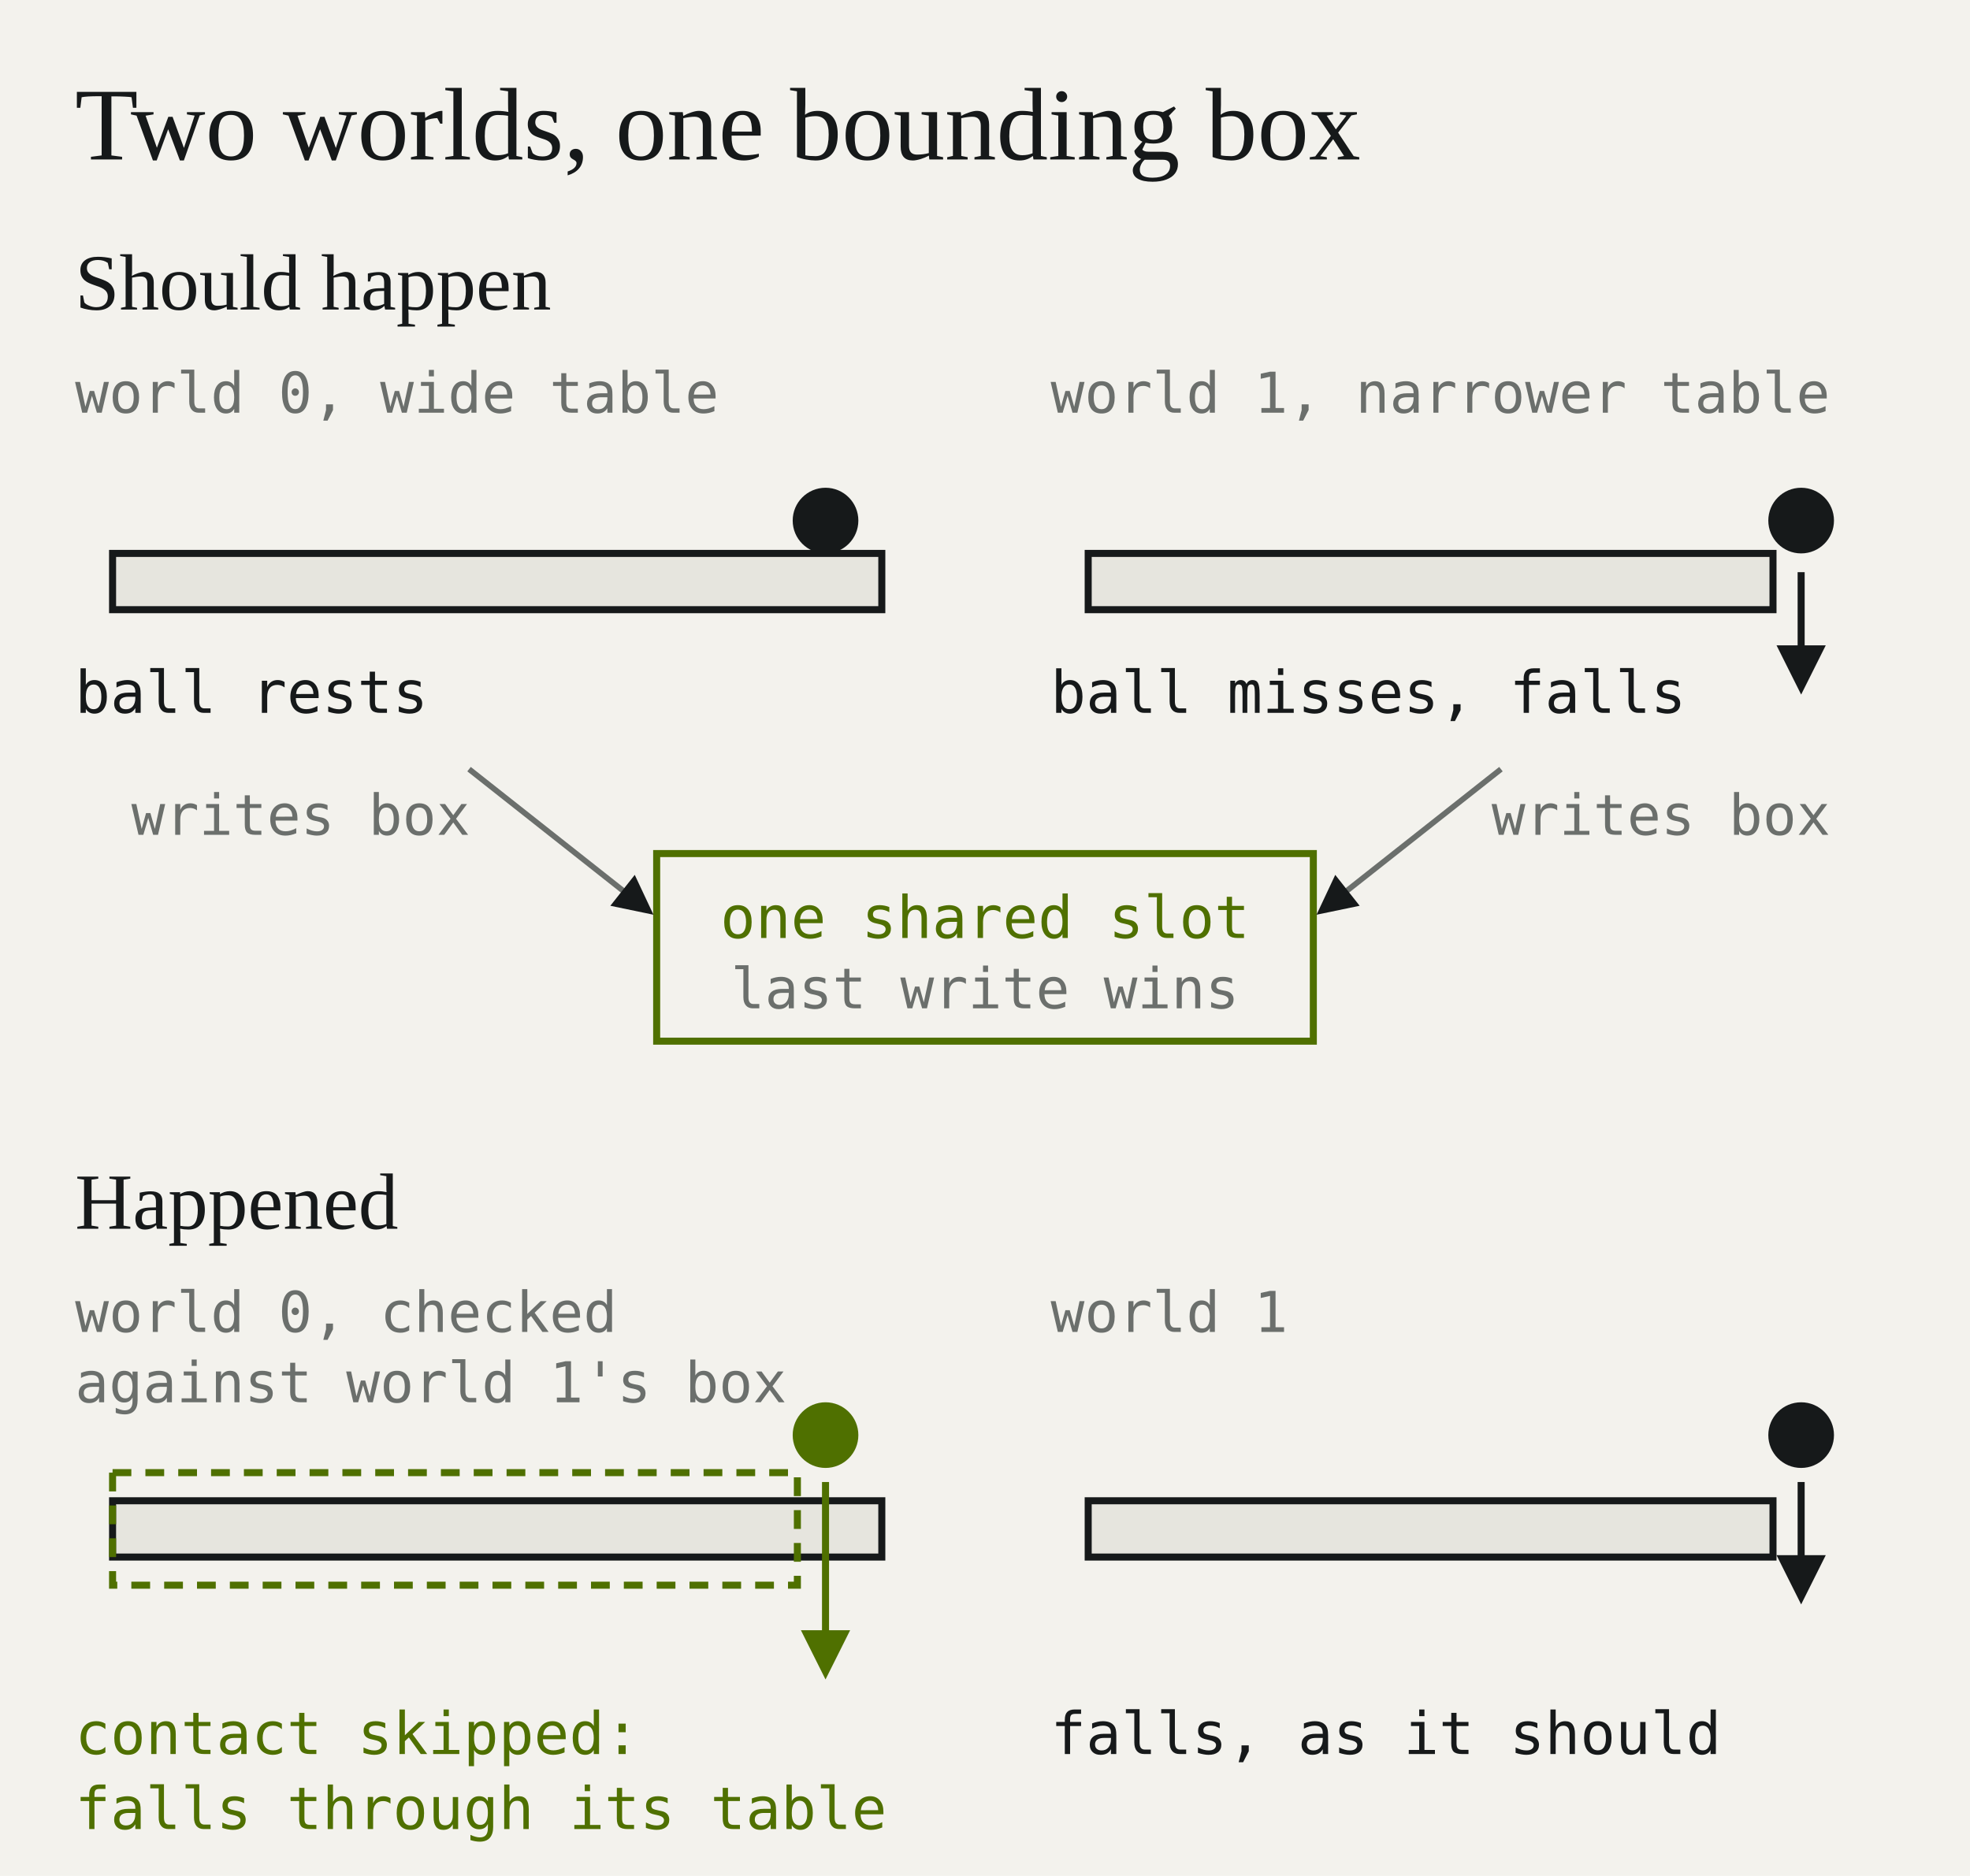
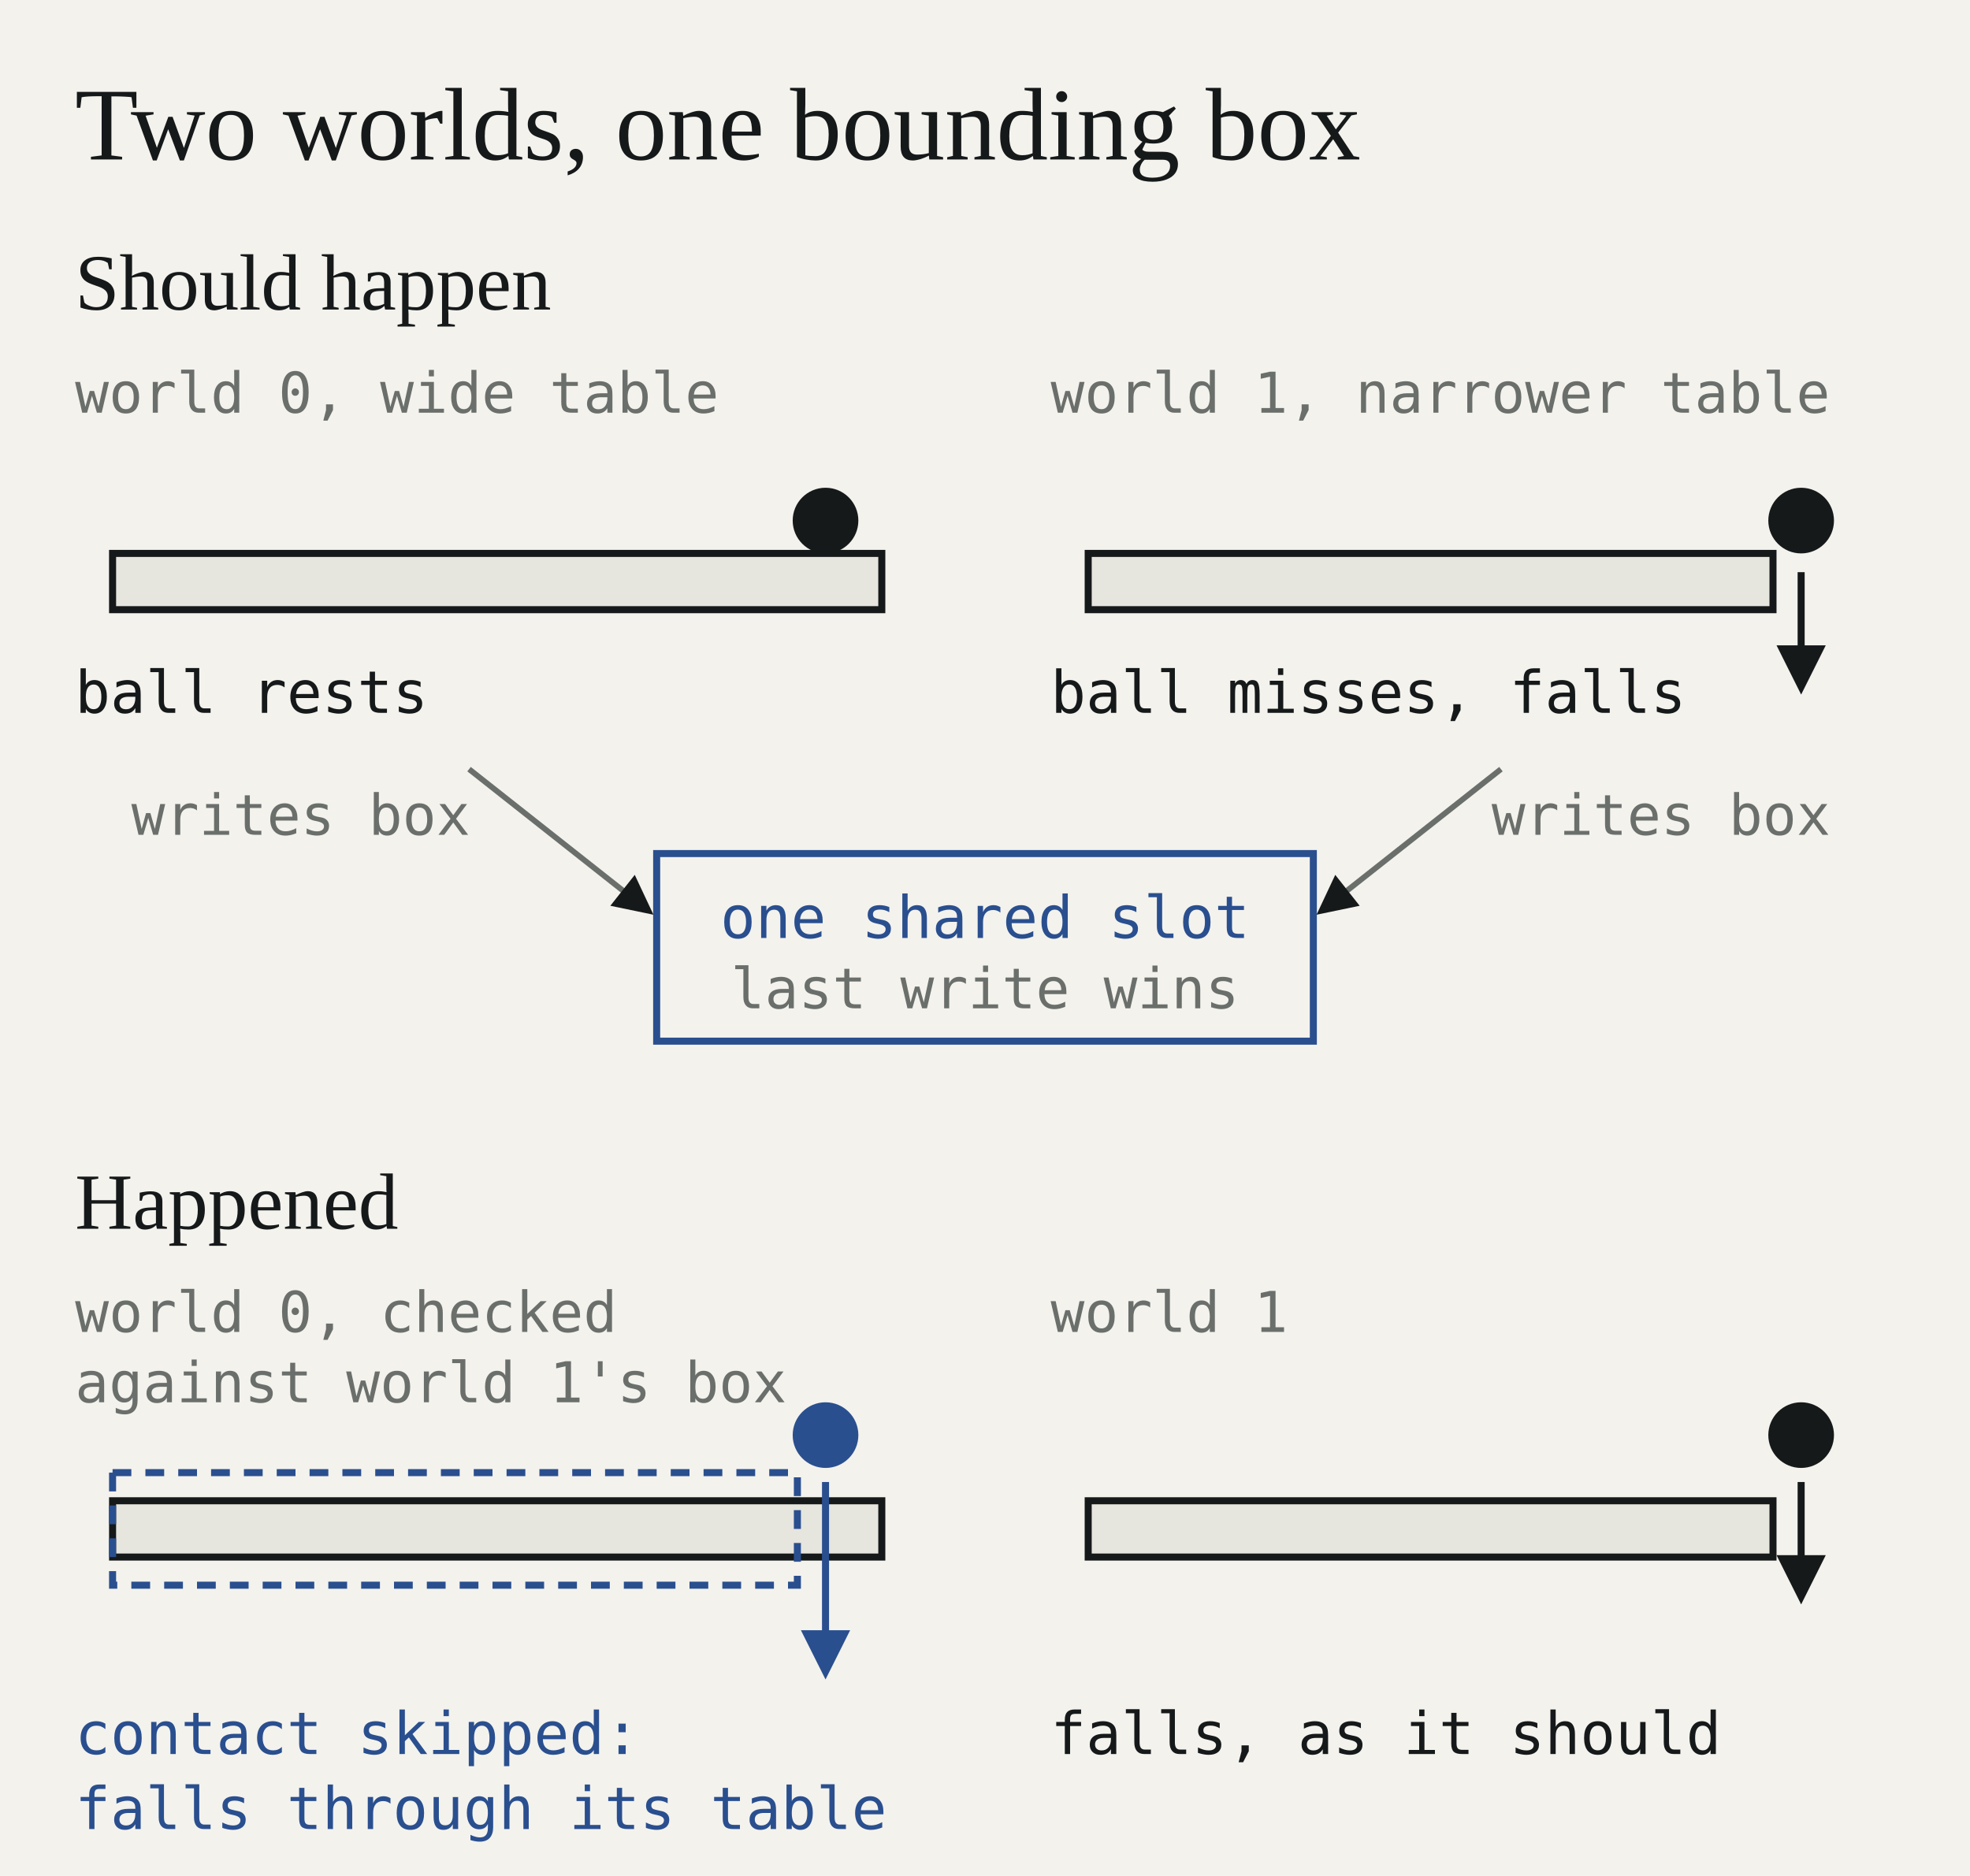
<svg xmlns="http://www.w3.org/2000/svg" viewBox="0 0 420 400" width="420" height="400" role="img" aria-label="Two worlds with different table widths. World 0's ball should rest on its wider table; world 1's ball should fall past its narrower table. Both worlds race to write their table's bounding box into one shared slot, and the last write, world 1's narrow box, wins. World 0 then checks its ball against the narrow box, skips the contact, and the ball falls through its table.">
  <defs>
    <marker id="a" viewBox="0 0 10 10" refX="8" refY="5" markerWidth="7" markerHeight="7" orient="auto">
      <path d="M0 0 L10 5 L0 10 z" fill="#16191a" />
    </marker>
    <marker id="ab" viewBox="0 0 10 10" refX="8" refY="5" markerWidth="7" markerHeight="7" orient="auto">
-       <path d="M0 0 L10 5 L0 10 z" fill="#4f7000" />
+       <path d="M0 0 L10 5 L0 10 z" fill="#2a4f8f" />
    </marker>
  </defs>
  <style>
    .t { font: 22px Georgia, "Times New Roman", serif; fill: #16191a; }
    .h { font: 17px Georgia, "Times New Roman", serif; fill: #16191a; }
    .l { font: 500 12.5px ui-monospace, Menlo, Consolas, monospace; fill: #16191a; }
    .s { font: 12px ui-monospace, Menlo, Consolas, monospace; fill: #6b6f6c; }
-     .b { font: 500 12.5px ui-monospace, Menlo, Consolas, monospace; fill: #4f7000; }
+     .b { font: 500 12.5px ui-monospace, Menlo, Consolas, monospace; fill: #2a4f8f; }
    /* 7 s loop: both worlds send their box to the one slot, world 1's lands last and stays;
       world 0 is then checked against that narrow box and its ball drops through the table */
    .m { transform-box: fill-box; transform-origin: 50% 50%; animation: 7s ease-in-out infinite; }
    .w0 { opacity: 0; animation-name: w0; } .w1 { opacity: 0; animation-name: w1; }
    .nb { animation-name: nb; } .drop { animation-name: drop; }
    @keyframes w0 { 0%,15% { opacity: 0; transform: none; } 17% { opacity: 1; transform: none; } 26% { opacity: 1; transform: translate(24.5px,19.5px); } 31%,100% { opacity: 0; transform: translate(24.5px,19.5px); } }
    @keyframes w1 { 0%,19% { opacity: 0; transform: none; } 21% { opacity: 1; transform: none; } 30%,35% { opacity: 1; transform: translate(-24.5px,19.5px); } 39%,100% { opacity: 0; transform: translate(-24.5px,19.5px); } }
    @keyframes nb { 0%,10% { opacity: 1; } 13%,35% { opacity: 0; } 39%,100% { opacity: 1; } }
    @keyframes drop {
      0%,46% { opacity: 1; transform: none; animation-timing-function: ease-in; }
      53% { opacity: 1; transform: translateY(40px); animation-timing-function: linear; }
      56% { opacity: 0; transform: translateY(46px); }
      66% { opacity: 0; transform: none; }
      72%,100% { opacity: 1; transform: none; }
    }
    @media (prefers-reduced-motion: reduce) { * { animation: none !important; } }
  </style>
  <rect width="420" height="400" fill="#f3f2ed" />
  <text x="16" y="34" class="t">Two worlds, one bounding box</text>
  <text x="16" y="66" class="h">Should happen</text>
  <text x="16" y="88" class="s">world 0, wide table</text>
  <rect x="24" y="118" width="164" height="12" fill="#e6e5de" stroke="#16191a" stroke-width="1.5" />
  <circle cx="176" cy="111" r="7" fill="#16191a" />
  <text x="16" y="152" class="l">ball rests</text>
  <text x="224" y="88" class="s">world 1, narrower table</text>
  <rect x="232" y="118" width="146" height="12" fill="#e6e5de" stroke="#16191a" stroke-width="1.5" />
  <circle cx="384" cy="111" r="7" fill="#16191a" />
  <line x1="384" y1="122" x2="384" y2="146" stroke="#16191a" stroke-width="1.5" marker-end="url(#a)" />
  <text x="224" y="152" class="l">ball misses, falls</text>
-   <rect x="140" y="182" width="140" height="40" fill="none" stroke="#4f7000" stroke-width="1.5" />
+   <rect x="140" y="182" width="140" height="40" fill="none" stroke="#2a4f8f" stroke-width="1.5" />
  <text x="210" y="200" text-anchor="middle" class="b">one shared slot</text>
  <text x="210" y="215" text-anchor="middle" class="s">last write wins</text>
  <line x1="100" y1="164" x2="138" y2="194" stroke="#6b6f6c" stroke-width="1.2" marker-end="url(#a)" />
  <line x1="320" y1="164" x2="282" y2="194" stroke="#6b6f6c" stroke-width="1.2" marker-end="url(#a)" />
  <text x="28" y="178" class="s">writes box</text>
  <text x="318" y="178" class="s">writes box</text>
  <rect class="m w0" x="104.5" y="168.5" width="10" height="6" fill="#f3f2ed" stroke="#16191a" stroke-width="1.5" />
-   <rect class="m w1" x="306" y="168.5" width="9" height="6" fill="#4f7000" />
+   <rect class="m w1" x="306" y="168.5" width="9" height="6" fill="#2a4f8f" />
  <text x="16" y="262" class="h">Happened</text>
  <text x="16" y="284" class="s">world 0, checked</text>
  <text x="16" y="299" class="s">against world 1's box</text>
-   <circle class="m drop" cx="176" cy="306" r="7" fill="#4f7000" />
+   <circle class="m drop" cx="176" cy="306" r="7" fill="#2a4f8f" />
  <rect x="24" y="320" width="164" height="12" fill="#e6e5de" stroke="#16191a" stroke-width="1.5" />
-   <rect class="m nb" x="24" y="314" width="146" height="24" fill="none" stroke="#4f7000" stroke-width="1.5" stroke-dasharray="4 3" />
-   <line x1="176" y1="316" x2="176" y2="356" stroke="#4f7000" stroke-width="1.5" marker-end="url(#ab)" />
+   <rect class="m nb" x="24" y="314" width="146" height="24" fill="none" stroke="#2a4f8f" stroke-width="1.5" stroke-dasharray="4 3" />
+   <line x1="176" y1="316" x2="176" y2="356" stroke="#2a4f8f" stroke-width="1.5" marker-end="url(#ab)" />
  <text x="16" y="374" class="b">contact skipped:</text>
  <text x="16" y="390" class="b">falls through its table</text>
  <text x="224" y="284" class="s">world 1</text>
  <rect x="232" y="320" width="146" height="12" fill="#e6e5de" stroke="#16191a" stroke-width="1.5" />
  <circle cx="384" cy="306" r="7" fill="#16191a" />
  <line x1="384" y1="316" x2="384" y2="340" stroke="#16191a" stroke-width="1.5" marker-end="url(#a)" />
  <text x="224" y="374" class="l">falls, as it should</text>
</svg>
